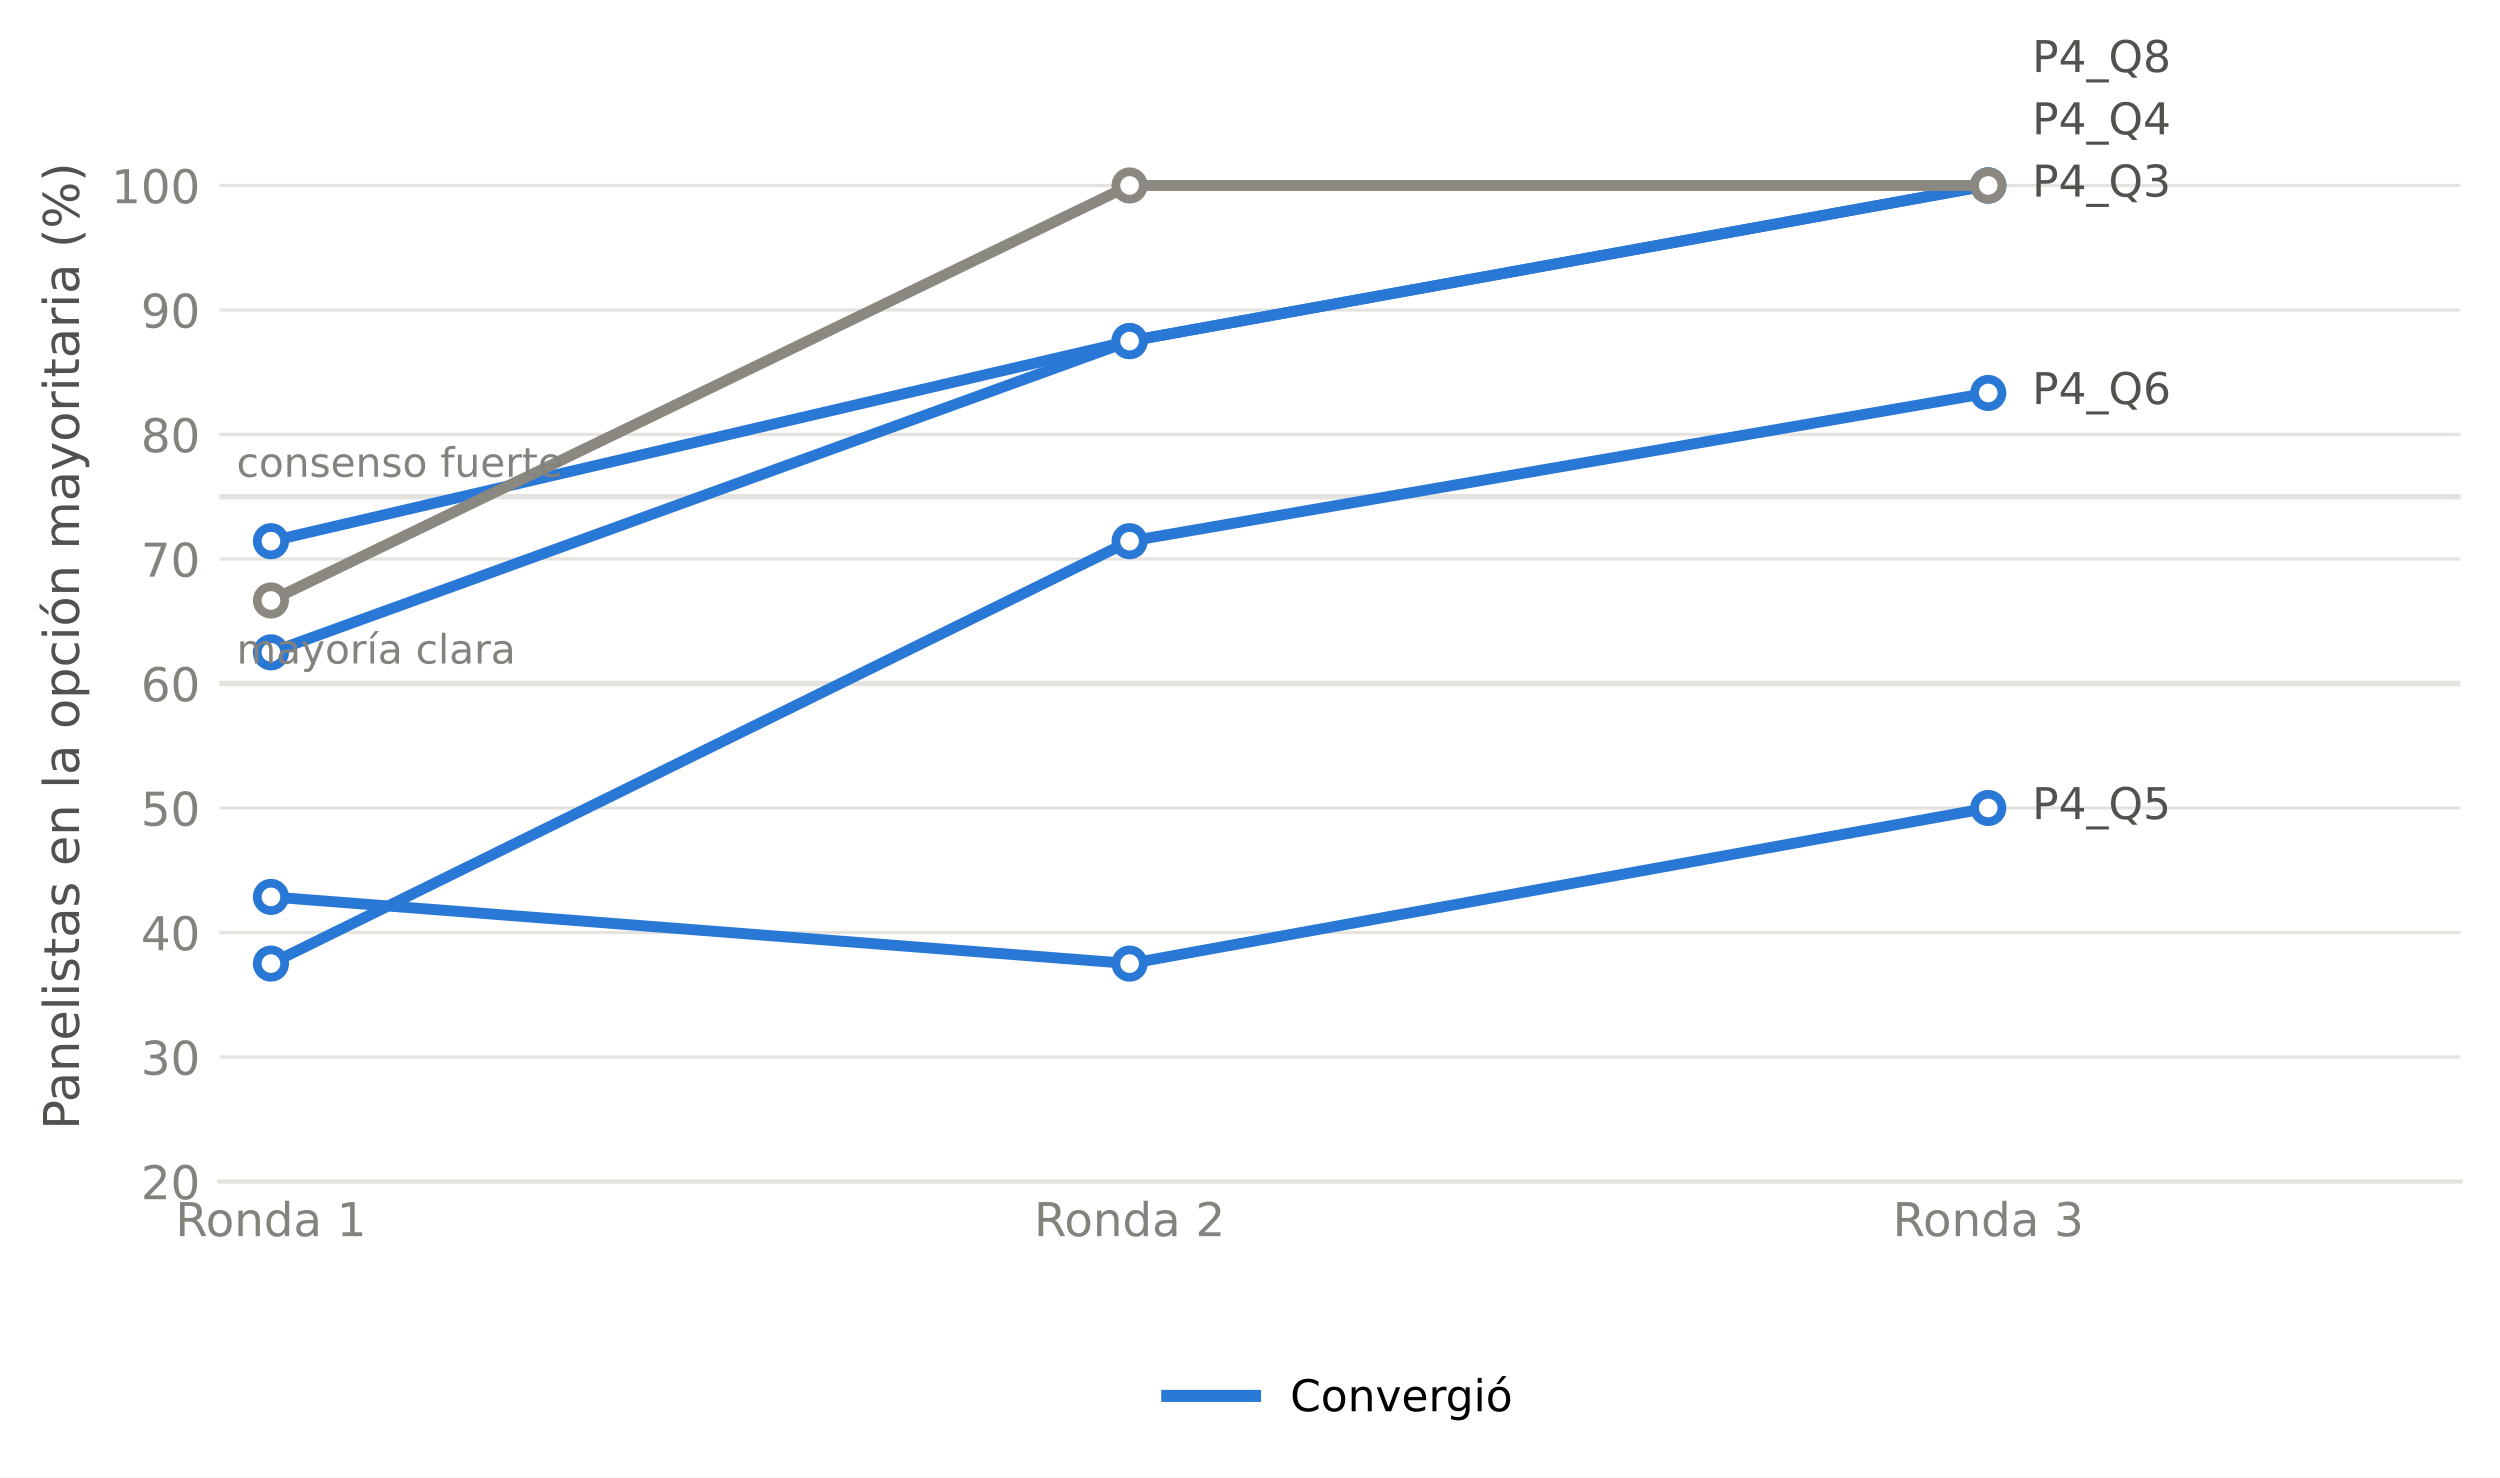
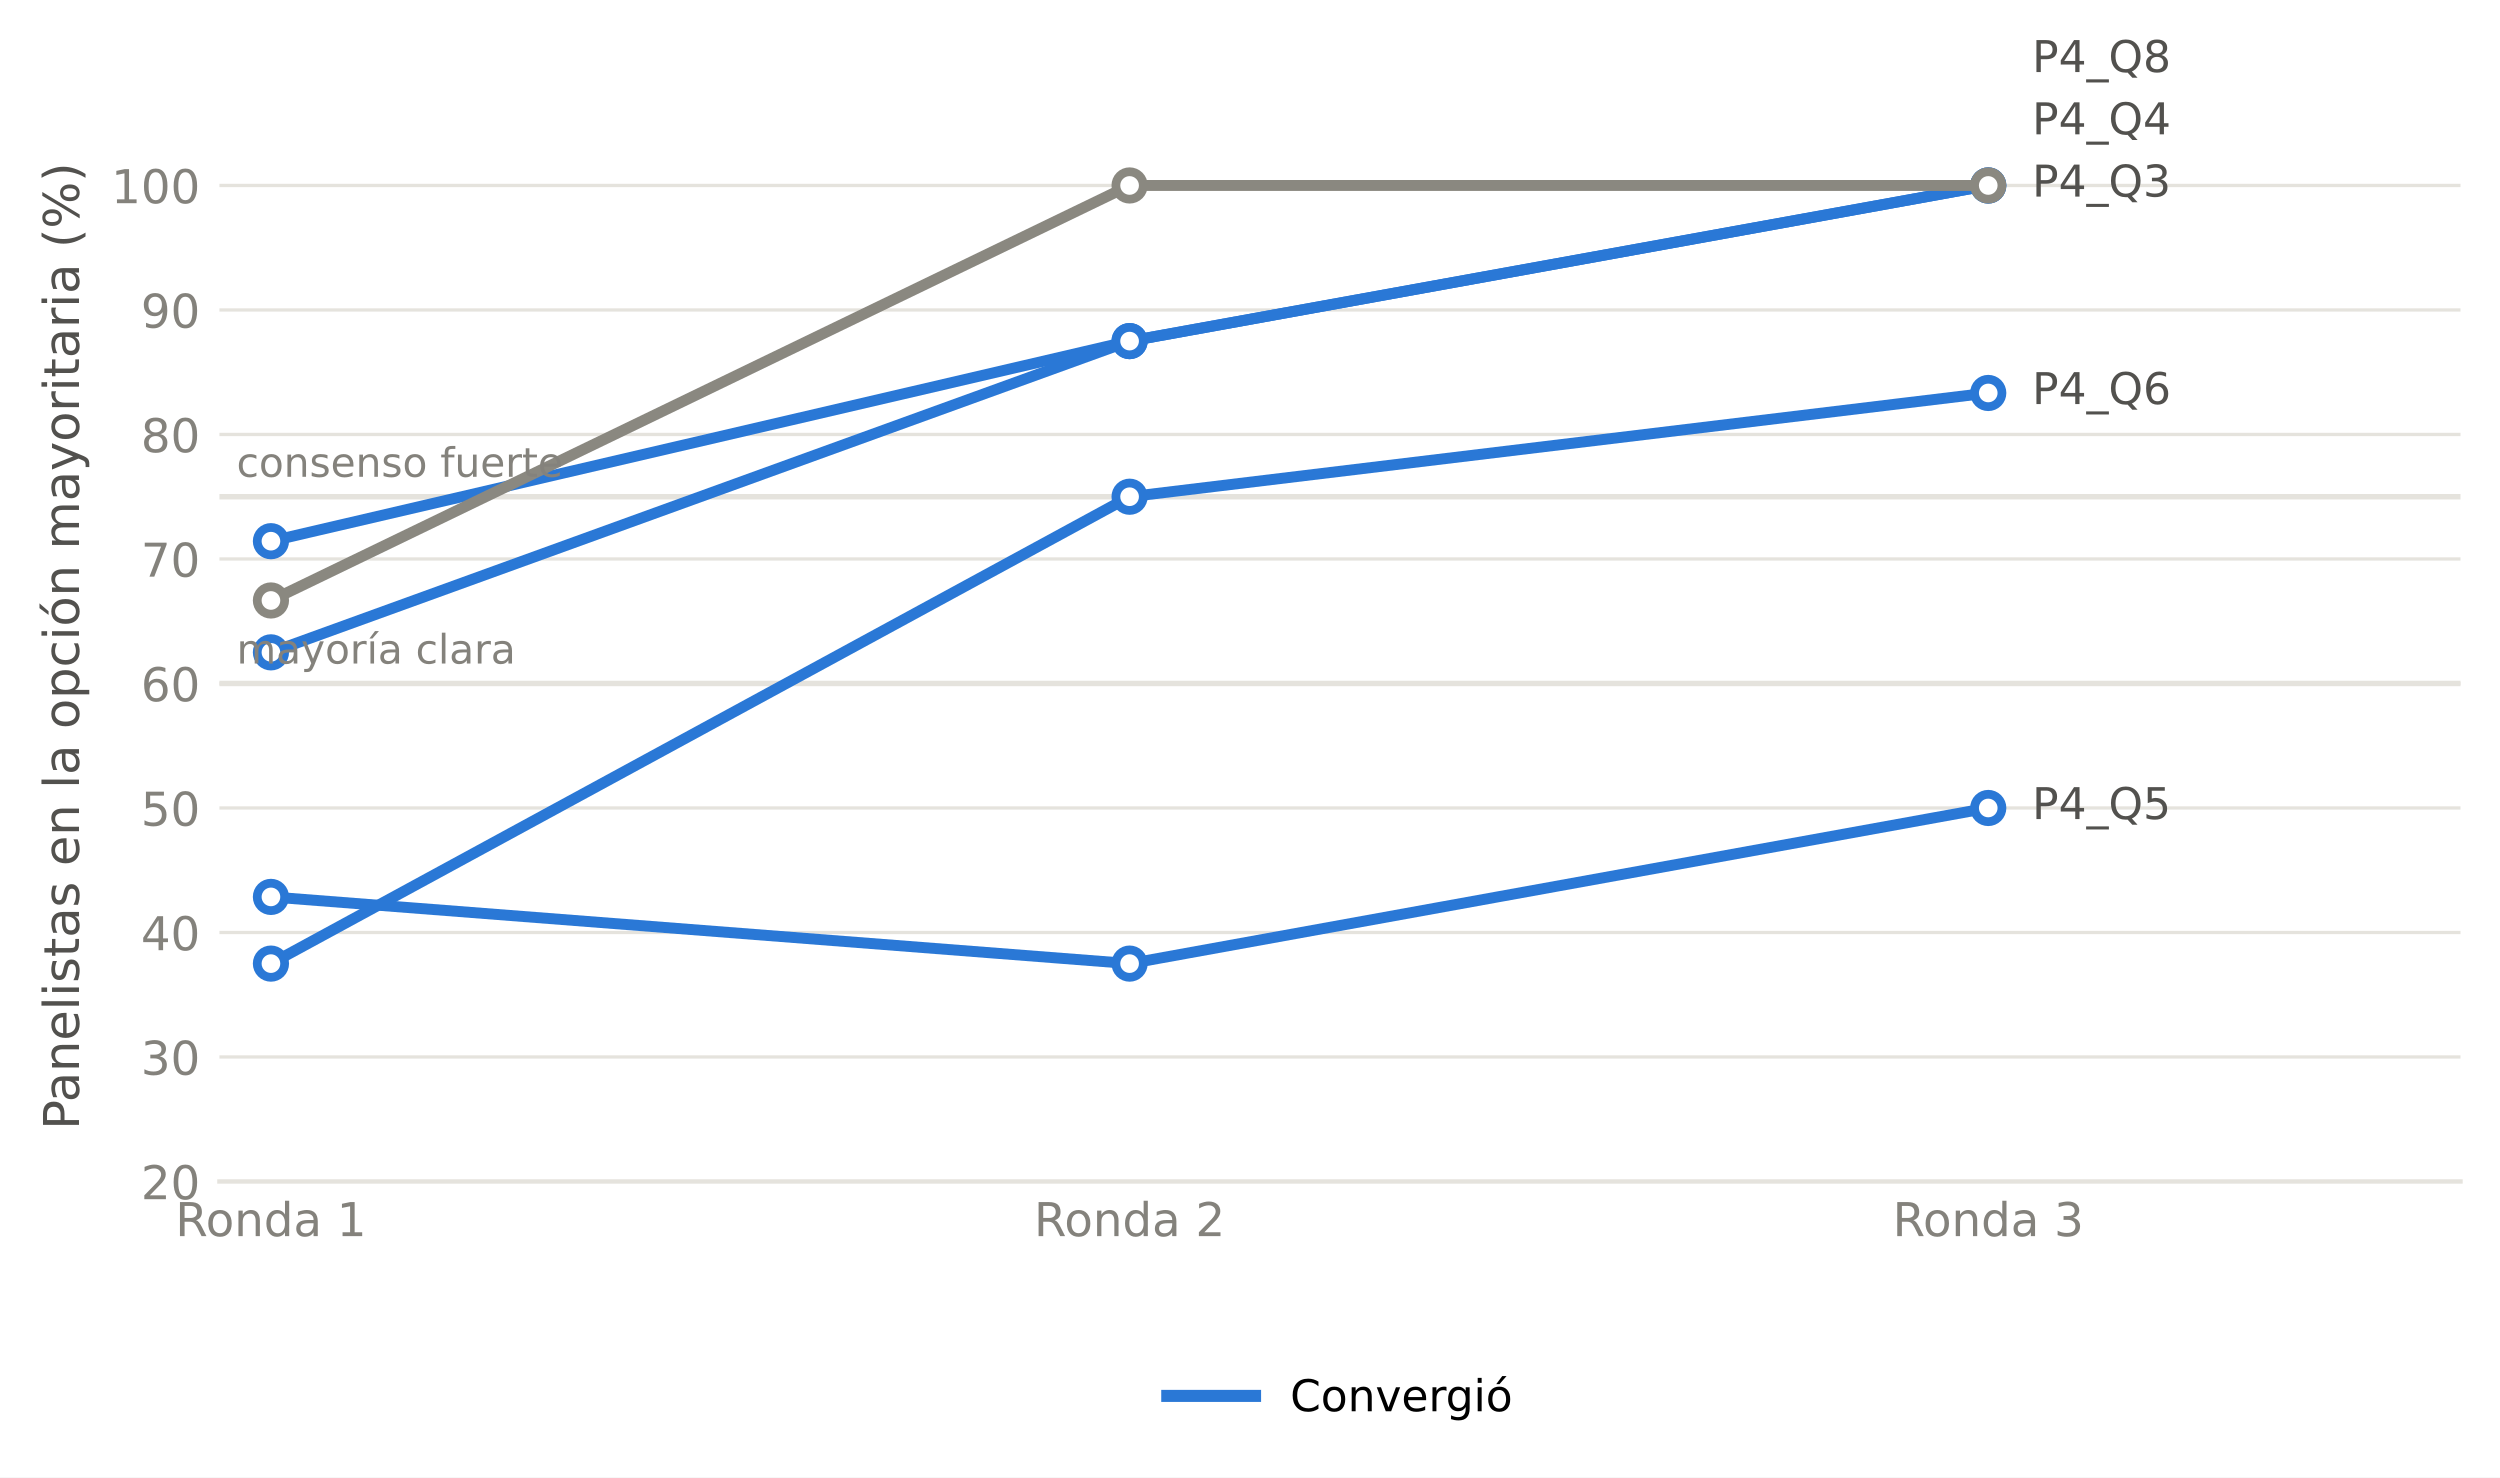
<svg xmlns="http://www.w3.org/2000/svg" xmlns:xlink="http://www.w3.org/1999/xlink" width="455.675pt" height="269.292pt" viewBox="0 0 455.675 269.292" version="1.1">
  <defs>
    <style type="text/css">*{stroke-linejoin: round; stroke-linecap: butt}</style>
  </defs>
  <g id="figure_1">
    <g id="patch_1">
      <path d="M 0 269.292  L 455.675 269.292  L 455.675 0  L 0 0  z " style="fill: #ffffff" />
    </g>
    <g id="axes_1">
      <g id="patch_2">
        <path d="M 39.995 215.35  L 448.475 215.35  L 448.475 20.189  L 39.995 20.189  z " style="fill: #ffffff" />
      </g>
      <g id="line2d_1">
-         <path d="M 39.995 90.538  L 448.475 90.538  " clip-path="url(#p98d197e3b9)" style="fill: none; stroke: #e5e3dd; stroke-linecap: square" />
+         <path d="M 39.995 90.538  L 448.475 90.538  " clip-path="url(#pd562fb6fbf)" style="fill: none; stroke: #e5e3dd; stroke-linecap: square" />
      </g>
      <g id="line2d_2">
-         <path d="M 39.995 124.578  L 448.475 124.578  " clip-path="url(#p98d197e3b9)" style="fill: none; stroke: #e5e3dd; stroke-linecap: square" />
+         <path d="M 39.995 124.578  L 448.475 124.578  " clip-path="url(#pd562fb6fbf)" style="fill: none; stroke: #e5e3dd; stroke-linecap: square" />
      </g>
      <g id="matplotlib.axis_1">
        <g id="xtick_1">
          <g id="line2d_3" />
          <g id="text_1">
            <text style="font-size: 8.5px; font-family: 'DejaVu Sans', 'Helvetica', 'Arial', sans-serif; text-anchor: middle; fill: #84827c" x="49.385" y="225.309" transform="rotate(-0 49.38503 225.3088)">Ronda 1</text>
          </g>
        </g>
        <g id="xtick_2">
          <g id="line2d_4" />
          <g id="text_2">
            <text style="font-size: 8.5px; font-family: 'DejaVu Sans', 'Helvetica', 'Arial', sans-serif; text-anchor: middle; fill: #84827c" x="205.891" y="225.309" transform="rotate(-0 205.8908 225.3088)">Ronda 2</text>
          </g>
        </g>
        <g id="xtick_3">
          <g id="line2d_5" />
          <g id="text_3">
            <text style="font-size: 8.5px; font-family: 'DejaVu Sans', 'Helvetica', 'Arial', sans-serif; text-anchor: middle; fill: #84827c" x="362.397" y="225.309" transform="rotate(-0 362.3965 225.3088)">Ronda 3</text>
          </g>
        </g>
      </g>
      <g id="matplotlib.axis_2">
        <g id="ytick_1">
          <g id="line2d_6">
-             <path d="M 39.995 215.35  L 448.475 215.35  " clip-path="url(#p98d197e3b9)" style="fill: none; stroke: #e5e3dd; stroke-width: 0.6; stroke-linecap: square" />
+             <path d="M 39.995 215.35  L 448.475 215.35  " clip-path="url(#pd562fb6fbf)" style="fill: none; stroke: #e5e3dd; stroke-width: 0.6; stroke-linecap: square" />
          </g>
          <g id="line2d_7" />
          <g id="text_4">
            <text style="font-size: 8.5px; font-family: 'DejaVu Sans', 'Helvetica', 'Arial', sans-serif; text-anchor: end; fill: #84827c" x="36.495" y="218.579" transform="rotate(-0 36.49469 218.5795)">20</text>
          </g>
        </g>
        <g id="ytick_2">
          <g id="line2d_8">
-             <path d="M 39.995 192.657  L 448.475 192.657  " clip-path="url(#p98d197e3b9)" style="fill: none; stroke: #e5e3dd; stroke-width: 0.6; stroke-linecap: square" />
+             <path d="M 39.995 192.657  L 448.475 192.657  " clip-path="url(#pd562fb6fbf)" style="fill: none; stroke: #e5e3dd; stroke-width: 0.6; stroke-linecap: square" />
          </g>
          <g id="line2d_9" />
          <g id="text_5">
            <text style="font-size: 8.5px; font-family: 'DejaVu Sans', 'Helvetica', 'Arial', sans-serif; text-anchor: end; fill: #84827c" x="36.495" y="195.886" transform="rotate(-0 36.49469 195.8864)">30</text>
          </g>
        </g>
        <g id="ytick_3">
          <g id="line2d_10">
-             <path d="M 39.995 169.964  L 448.475 169.964  " clip-path="url(#p98d197e3b9)" style="fill: none; stroke: #e5e3dd; stroke-width: 0.6; stroke-linecap: square" />
+             <path d="M 39.995 169.964  L 448.475 169.964  " clip-path="url(#pd562fb6fbf)" style="fill: none; stroke: #e5e3dd; stroke-width: 0.6; stroke-linecap: square" />
          </g>
          <g id="line2d_11" />
          <g id="text_6">
            <text style="font-size: 8.5px; font-family: 'DejaVu Sans', 'Helvetica', 'Arial', sans-serif; text-anchor: end; fill: #84827c" x="36.495" y="173.193" transform="rotate(-0 36.49469 173.1932)">40</text>
          </g>
        </g>
        <g id="ytick_4">
          <g id="line2d_12">
-             <path d="M 39.995 147.271  L 448.475 147.271  " clip-path="url(#p98d197e3b9)" style="fill: none; stroke: #e5e3dd; stroke-width: 0.6; stroke-linecap: square" />
+             <path d="M 39.995 147.271  L 448.475 147.271  " clip-path="url(#pd562fb6fbf)" style="fill: none; stroke: #e5e3dd; stroke-width: 0.6; stroke-linecap: square" />
          </g>
          <g id="line2d_13" />
          <g id="text_7">
            <text style="font-size: 8.5px; font-family: 'DejaVu Sans', 'Helvetica', 'Arial', sans-serif; text-anchor: end; fill: #84827c" x="36.495" y="150.5" transform="rotate(-0 36.49469 150.5001)">50</text>
          </g>
        </g>
        <g id="ytick_5">
          <g id="line2d_14">
-             <path d="M 39.995 124.578  L 448.475 124.578  " clip-path="url(#p98d197e3b9)" style="fill: none; stroke: #e5e3dd; stroke-width: 0.6; stroke-linecap: square" />
+             <path d="M 39.995 124.578  L 448.475 124.578  " clip-path="url(#pd562fb6fbf)" style="fill: none; stroke: #e5e3dd; stroke-width: 0.6; stroke-linecap: square" />
          </g>
          <g id="line2d_15" />
          <g id="text_8">
            <text style="font-size: 8.5px; font-family: 'DejaVu Sans', 'Helvetica', 'Arial', sans-serif; text-anchor: end; fill: #84827c" x="36.495" y="127.807" transform="rotate(-0 36.49469 127.8069)">60</text>
          </g>
        </g>
        <g id="ytick_6">
          <g id="line2d_16">
-             <path d="M 39.995 101.884  L 448.475 101.884  " clip-path="url(#p98d197e3b9)" style="fill: none; stroke: #e5e3dd; stroke-width: 0.6; stroke-linecap: square" />
+             <path d="M 39.995 101.884  L 448.475 101.884  " clip-path="url(#pd562fb6fbf)" style="fill: none; stroke: #e5e3dd; stroke-width: 0.6; stroke-linecap: square" />
          </g>
          <g id="line2d_17" />
          <g id="text_9">
            <text style="font-size: 8.5px; font-family: 'DejaVu Sans', 'Helvetica', 'Arial', sans-serif; text-anchor: end; fill: #84827c" x="36.495" y="105.114" transform="rotate(-0 36.49469 105.1138)">70</text>
          </g>
        </g>
        <g id="ytick_7">
          <g id="line2d_18">
-             <path d="M 39.995 79.191  L 448.475 79.191  " clip-path="url(#p98d197e3b9)" style="fill: none; stroke: #e5e3dd; stroke-width: 0.6; stroke-linecap: square" />
+             <path d="M 39.995 79.191  L 448.475 79.191  " clip-path="url(#pd562fb6fbf)" style="fill: none; stroke: #e5e3dd; stroke-width: 0.6; stroke-linecap: square" />
          </g>
          <g id="line2d_19" />
          <g id="text_10">
            <text style="font-size: 8.5px; font-family: 'DejaVu Sans', 'Helvetica', 'Arial', sans-serif; text-anchor: end; fill: #84827c" x="36.495" y="82.421" transform="rotate(-0 36.49469 82.42064)">80</text>
          </g>
        </g>
        <g id="ytick_8">
          <g id="line2d_20">
-             <path d="M 39.995 56.498  L 448.475 56.498  " clip-path="url(#p98d197e3b9)" style="fill: none; stroke: #e5e3dd; stroke-width: 0.6; stroke-linecap: square" />
+             <path d="M 39.995 56.498  L 448.475 56.498  " clip-path="url(#pd562fb6fbf)" style="fill: none; stroke: #e5e3dd; stroke-width: 0.6; stroke-linecap: square" />
          </g>
          <g id="line2d_21" />
          <g id="text_11">
            <text style="font-size: 8.5px; font-family: 'DejaVu Sans', 'Helvetica', 'Arial', sans-serif; text-anchor: end; fill: #84827c" x="36.495" y="59.727" transform="rotate(-0 36.49469 59.7275)">90</text>
          </g>
        </g>
        <g id="ytick_9">
          <g id="line2d_22">
-             <path d="M 39.995 33.805  L 448.475 33.805  " clip-path="url(#p98d197e3b9)" style="fill: none; stroke: #e5e3dd; stroke-width: 0.6; stroke-linecap: square" />
+             <path d="M 39.995 33.805  L 448.475 33.805  " clip-path="url(#pd562fb6fbf)" style="fill: none; stroke: #e5e3dd; stroke-width: 0.6; stroke-linecap: square" />
          </g>
          <g id="line2d_23" />
          <g id="text_12">
            <text style="font-size: 8.5px; font-family: 'DejaVu Sans', 'Helvetica', 'Arial', sans-serif; text-anchor: end; fill: #84827c" x="36.495" y="37.034" transform="rotate(-0 36.49469 37.03435)">100</text>
          </g>
        </g>
        <g id="text_13">
          <text style="font-size: 9px; font-family: 'DejaVu Sans', 'Helvetica', 'Arial', sans-serif; text-anchor: middle; fill: #52514e" x="14.399" y="117.77" transform="rotate(-90 14.39859 117.7696)">Panelistas en la opción mayoritaria (%)</text>
        </g>
      </g>
      <g id="patch_3">
        <path d="M 39.995 215.35  L 448.475 215.35  " style="fill: none; stroke: #e5e3dd; stroke-width: 0.8; stroke-linejoin: miter; stroke-linecap: square" />
      </g>
      <g id="line2d_24">
-         <path d="M 49.385 98.643  L 205.891 62.171  L 362.397 33.805  " clip-path="url(#p98d197e3b9)" style="fill: none; stroke: #2a78d6; stroke-width: 2; stroke-linecap: square" />
+         <path d="M 49.385 98.643  L 205.891 62.171  L 362.397 33.805  " clip-path="url(#pd562fb6fbf)" style="fill: none; stroke: #2a78d6; stroke-width: 2; stroke-linecap: square" />
        <defs>
-           <path id="m5cc268a708" d="M 0 2.5  C 0.663 2.5 1.299 2.237 1.768 1.768  C 2.237 1.299 2.5 0.663 2.5 0  C 2.5 -0.663 2.237 -1.299 1.768 -1.768  C 1.299 -2.237 0.663 -2.5 0 -2.5  C -0.663 -2.5 -1.299 -2.237 -1.768 -1.768  C -2.237 -1.299 -2.5 -0.663 -2.5 0  C -2.5 0.663 -2.237 1.299 -1.768 1.768  C -1.299 2.237 -0.663 2.5 0 2.5  z " style="stroke: #2a78d6; stroke-width: 1.6" />
+           <path id="m22f49318fb" d="M 0 2.5  C 0.663 2.5 1.299 2.237 1.768 1.768  C 2.237 1.299 2.5 0.663 2.5 0  C 2.5 -0.663 2.237 -1.299 1.768 -1.768  C 1.299 -2.237 0.663 -2.5 0 -2.5  C -0.663 -2.5 -1.299 -2.237 -1.768 -1.768  C -2.237 -1.299 -2.5 -0.663 -2.5 0  C -2.5 0.663 -2.237 1.299 -1.768 1.768  C -1.299 2.237 -0.663 2.5 0 2.5  z " style="stroke: #2a78d6; stroke-width: 1.6" />
        </defs>
-         <g clip-path="url(#p98d197e3b9)">
-           <use xlink:href="#m5cc268a708" x="49.385" y="98.643" style="fill: #ffffff; stroke: #2a78d6; stroke-width: 1.6" />
-           <use xlink:href="#m5cc268a708" x="205.891" y="62.171" style="fill: #ffffff; stroke: #2a78d6; stroke-width: 1.6" />
-           <use xlink:href="#m5cc268a708" x="362.397" y="33.805" style="fill: #ffffff; stroke: #2a78d6; stroke-width: 1.6" />
+         <g clip-path="url(#pd562fb6fbf)">
+           <use xlink:href="#m22f49318fb" x="49.385" y="98.643" style="fill: #ffffff; stroke: #2a78d6; stroke-width: 1.6" />
+           <use xlink:href="#m22f49318fb" x="205.891" y="62.171" style="fill: #ffffff; stroke: #2a78d6; stroke-width: 1.6" />
+           <use xlink:href="#m22f49318fb" x="362.397" y="33.805" style="fill: #ffffff; stroke: #2a78d6; stroke-width: 1.6" />
        </g>
      </g>
      <g id="line2d_25">
-         <path d="M 49.385 118.904  L 205.891 62.171  L 362.397 33.805  " clip-path="url(#p98d197e3b9)" style="fill: none; stroke: #2a78d6; stroke-width: 2; stroke-linecap: square" />
-         <g clip-path="url(#p98d197e3b9)">
-           <use xlink:href="#m5cc268a708" x="49.385" y="118.904" style="fill: #ffffff; stroke: #2a78d6; stroke-width: 1.6" />
-           <use xlink:href="#m5cc268a708" x="205.891" y="62.171" style="fill: #ffffff; stroke: #2a78d6; stroke-width: 1.6" />
-           <use xlink:href="#m5cc268a708" x="362.397" y="33.805" style="fill: #ffffff; stroke: #2a78d6; stroke-width: 1.6" />
+         <path d="M 49.385 118.904  L 205.891 62.171  L 362.397 33.805  " clip-path="url(#pd562fb6fbf)" style="fill: none; stroke: #2a78d6; stroke-width: 2; stroke-linecap: square" />
+         <g clip-path="url(#pd562fb6fbf)">
+           <use xlink:href="#m22f49318fb" x="49.385" y="118.904" style="fill: #ffffff; stroke: #2a78d6; stroke-width: 1.6" />
+           <use xlink:href="#m22f49318fb" x="205.891" y="62.171" style="fill: #ffffff; stroke: #2a78d6; stroke-width: 1.6" />
+           <use xlink:href="#m22f49318fb" x="362.397" y="33.805" style="fill: #ffffff; stroke: #2a78d6; stroke-width: 1.6" />
        </g>
      </g>
      <g id="line2d_26">
-         <path d="M 49.385 163.48  L 205.891 175.637  L 362.397 147.271  " clip-path="url(#p98d197e3b9)" style="fill: none; stroke: #2a78d6; stroke-width: 2; stroke-linecap: square" />
-         <g clip-path="url(#p98d197e3b9)">
-           <use xlink:href="#m5cc268a708" x="49.385" y="163.48" style="fill: #ffffff; stroke: #2a78d6; stroke-width: 1.6" />
-           <use xlink:href="#m5cc268a708" x="205.891" y="175.637" style="fill: #ffffff; stroke: #2a78d6; stroke-width: 1.6" />
-           <use xlink:href="#m5cc268a708" x="362.397" y="147.271" style="fill: #ffffff; stroke: #2a78d6; stroke-width: 1.6" />
+         <path d="M 49.385 163.48  L 205.891 175.637  L 362.397 147.271  " clip-path="url(#pd562fb6fbf)" style="fill: none; stroke: #2a78d6; stroke-width: 2; stroke-linecap: square" />
+         <g clip-path="url(#pd562fb6fbf)">
+           <use xlink:href="#m22f49318fb" x="49.385" y="163.48" style="fill: #ffffff; stroke: #2a78d6; stroke-width: 1.6" />
+           <use xlink:href="#m22f49318fb" x="205.891" y="175.637" style="fill: #ffffff; stroke: #2a78d6; stroke-width: 1.6" />
+           <use xlink:href="#m22f49318fb" x="362.397" y="147.271" style="fill: #ffffff; stroke: #2a78d6; stroke-width: 1.6" />
        </g>
      </g>
      <g id="line2d_27">
-         <path d="M 49.385 175.637  L 205.891 98.643  L 362.397 71.627  " clip-path="url(#p98d197e3b9)" style="fill: none; stroke: #2a78d6; stroke-width: 2; stroke-linecap: square" />
-         <g clip-path="url(#p98d197e3b9)">
-           <use xlink:href="#m5cc268a708" x="49.385" y="175.637" style="fill: #ffffff; stroke: #2a78d6; stroke-width: 1.6" />
-           <use xlink:href="#m5cc268a708" x="205.891" y="98.643" style="fill: #ffffff; stroke: #2a78d6; stroke-width: 1.6" />
-           <use xlink:href="#m5cc268a708" x="362.397" y="71.627" style="fill: #ffffff; stroke: #2a78d6; stroke-width: 1.6" />
+         <path d="M 49.385 175.637  L 205.891 90.538  L 362.397 71.627  " clip-path="url(#pd562fb6fbf)" style="fill: none; stroke: #2a78d6; stroke-width: 2; stroke-linecap: square" />
+         <g clip-path="url(#pd562fb6fbf)">
+           <use xlink:href="#m22f49318fb" x="49.385" y="175.637" style="fill: #ffffff; stroke: #2a78d6; stroke-width: 1.6" />
+           <use xlink:href="#m22f49318fb" x="205.891" y="90.538" style="fill: #ffffff; stroke: #2a78d6; stroke-width: 1.6" />
+           <use xlink:href="#m22f49318fb" x="362.397" y="71.627" style="fill: #ffffff; stroke: #2a78d6; stroke-width: 1.6" />
        </g>
      </g>
      <g id="line2d_28">
-         <path d="M 49.385 109.449  L 205.891 33.805  L 362.397 33.805  " clip-path="url(#p98d197e3b9)" style="fill: none; stroke: #8a8880; stroke-width: 2; stroke-linecap: square" />
+         <path d="M 49.385 109.449  L 205.891 33.805  L 362.397 33.805  " clip-path="url(#pd562fb6fbf)" style="fill: none; stroke: #8a8880; stroke-width: 2; stroke-linecap: square" />
        <defs>
-           <path id="m56d8e7e2e2" d="M 0 2.5  C 0.663 2.5 1.299 2.237 1.768 1.768  C 2.237 1.299 2.5 0.663 2.5 0  C 2.5 -0.663 2.237 -1.299 1.768 -1.768  C 1.299 -2.237 0.663 -2.5 0 -2.5  C -0.663 -2.5 -1.299 -2.237 -1.768 -1.768  C -2.237 -1.299 -2.5 -0.663 -2.5 0  C -2.5 0.663 -2.237 1.299 -1.768 1.768  C -1.299 2.237 -0.663 2.5 0 2.5  z " style="stroke: #8a8880; stroke-width: 1.6" />
+           <path id="m31326675fd" d="M 0 2.5  C 0.663 2.5 1.299 2.237 1.768 1.768  C 2.237 1.299 2.5 0.663 2.5 0  C 2.5 -0.663 2.237 -1.299 1.768 -1.768  C 1.299 -2.237 0.663 -2.5 0 -2.5  C -0.663 -2.5 -1.299 -2.237 -1.768 -1.768  C -2.237 -1.299 -2.5 -0.663 -2.5 0  C -2.5 0.663 -2.237 1.299 -1.768 1.768  C -1.299 2.237 -0.663 2.5 0 2.5  z " style="stroke: #8a8880; stroke-width: 1.6" />
        </defs>
-         <g clip-path="url(#p98d197e3b9)">
-           <use xlink:href="#m56d8e7e2e2" x="49.385" y="109.449" style="fill: #ffffff; stroke: #8a8880; stroke-width: 1.6" />
-           <use xlink:href="#m56d8e7e2e2" x="205.891" y="33.805" style="fill: #ffffff; stroke: #8a8880; stroke-width: 1.6" />
-           <use xlink:href="#m56d8e7e2e2" x="362.397" y="33.805" style="fill: #ffffff; stroke: #8a8880; stroke-width: 1.6" />
+         <g clip-path="url(#pd562fb6fbf)">
+           <use xlink:href="#m31326675fd" x="49.385" y="109.449" style="fill: #ffffff; stroke: #8a8880; stroke-width: 1.6" />
+           <use xlink:href="#m31326675fd" x="205.891" y="33.805" style="fill: #ffffff; stroke: #8a8880; stroke-width: 1.6" />
+           <use xlink:href="#m31326675fd" x="362.397" y="33.805" style="fill: #ffffff; stroke: #8a8880; stroke-width: 1.6" />
        </g>
      </g>
      <g id="text_14">
        <text style="font-size: 8px; font-family: 'DejaVu Sans', 'Helvetica', 'Arial', sans-serif; text-anchor: start; fill: #52514e" x="370.397" y="149.296" transform="rotate(-0 370.3965 149.2964)">P4_Q5</text>
      </g>
      <g id="text_15">
        <text style="font-size: 8px; font-family: 'DejaVu Sans', 'Helvetica', 'Arial', sans-serif; text-anchor: start; fill: #52514e" x="370.397" y="73.653" transform="rotate(-0 370.3965 73.65255)">P4_Q6</text>
      </g>
      <g id="text_16">
        <text style="font-size: 8px; font-family: 'DejaVu Sans', 'Helvetica', 'Arial', sans-serif; text-anchor: start; fill: #52514e" x="370.397" y="35.831" transform="rotate(-0 370.3965 35.83064)">P4_Q3</text>
      </g>
      <g id="text_17">
        <text style="font-size: 8px; font-family: 'DejaVu Sans', 'Helvetica', 'Arial', sans-serif; text-anchor: start; fill: #52514e" x="370.397" y="24.484" transform="rotate(-0 370.3965 24.48407)">P4_Q4</text>
      </g>
      <g id="text_18">
        <text style="font-size: 8px; font-family: 'DejaVu Sans', 'Helvetica', 'Arial', sans-serif; text-anchor: start; fill: #52514e" x="370.397" y="13.137" transform="rotate(-0 370.3965 13.1375)">P4_Q8</text>
      </g>
      <g id="text_19">
        <text style="font-size: 7.4px; font-family: 'DejaVu Sans', 'Helvetica', 'Arial', sans-serif; text-anchor: start; fill: #84827c" x="43.125" y="86.907" transform="rotate(-0 43.1248 86.90697)">consenso fuerte</text>
      </g>
      <g id="text_20">
        <text style="font-size: 7.4px; font-family: 'DejaVu Sans', 'Helvetica', 'Arial', sans-serif; text-anchor: start; fill: #84827c" x="43.125" y="120.947" transform="rotate(-0 43.1248 120.9467)">mayoría clara</text>
      </g>
      <g id="legend_1">
        <g id="line2d_29">
          <path d="M 212.758 254.428  L 220.758 254.428  L 228.758 254.428  " style="fill: none; stroke: #2a78d6; stroke-width: 2.2; stroke-linecap: square" />
        </g>
        <g id="text_21">
          <text style="font-size: 8px; font-family: 'DejaVu Sans', 'Helvetica', 'Arial', sans-serif; text-anchor: start" x="235.158" y="257.228" transform="rotate(-0 235.1578 257.2283)">Convergió</text>
        </g>
      </g>
    </g>
  </g>
  <defs>
-     <clipPath id="p98d197e3b9">
+     <clipPath id="pd562fb6fbf">
      <rect x="39.995" y="20.189" width="408.48" height="195.161" />
    </clipPath>
  </defs>
</svg>
